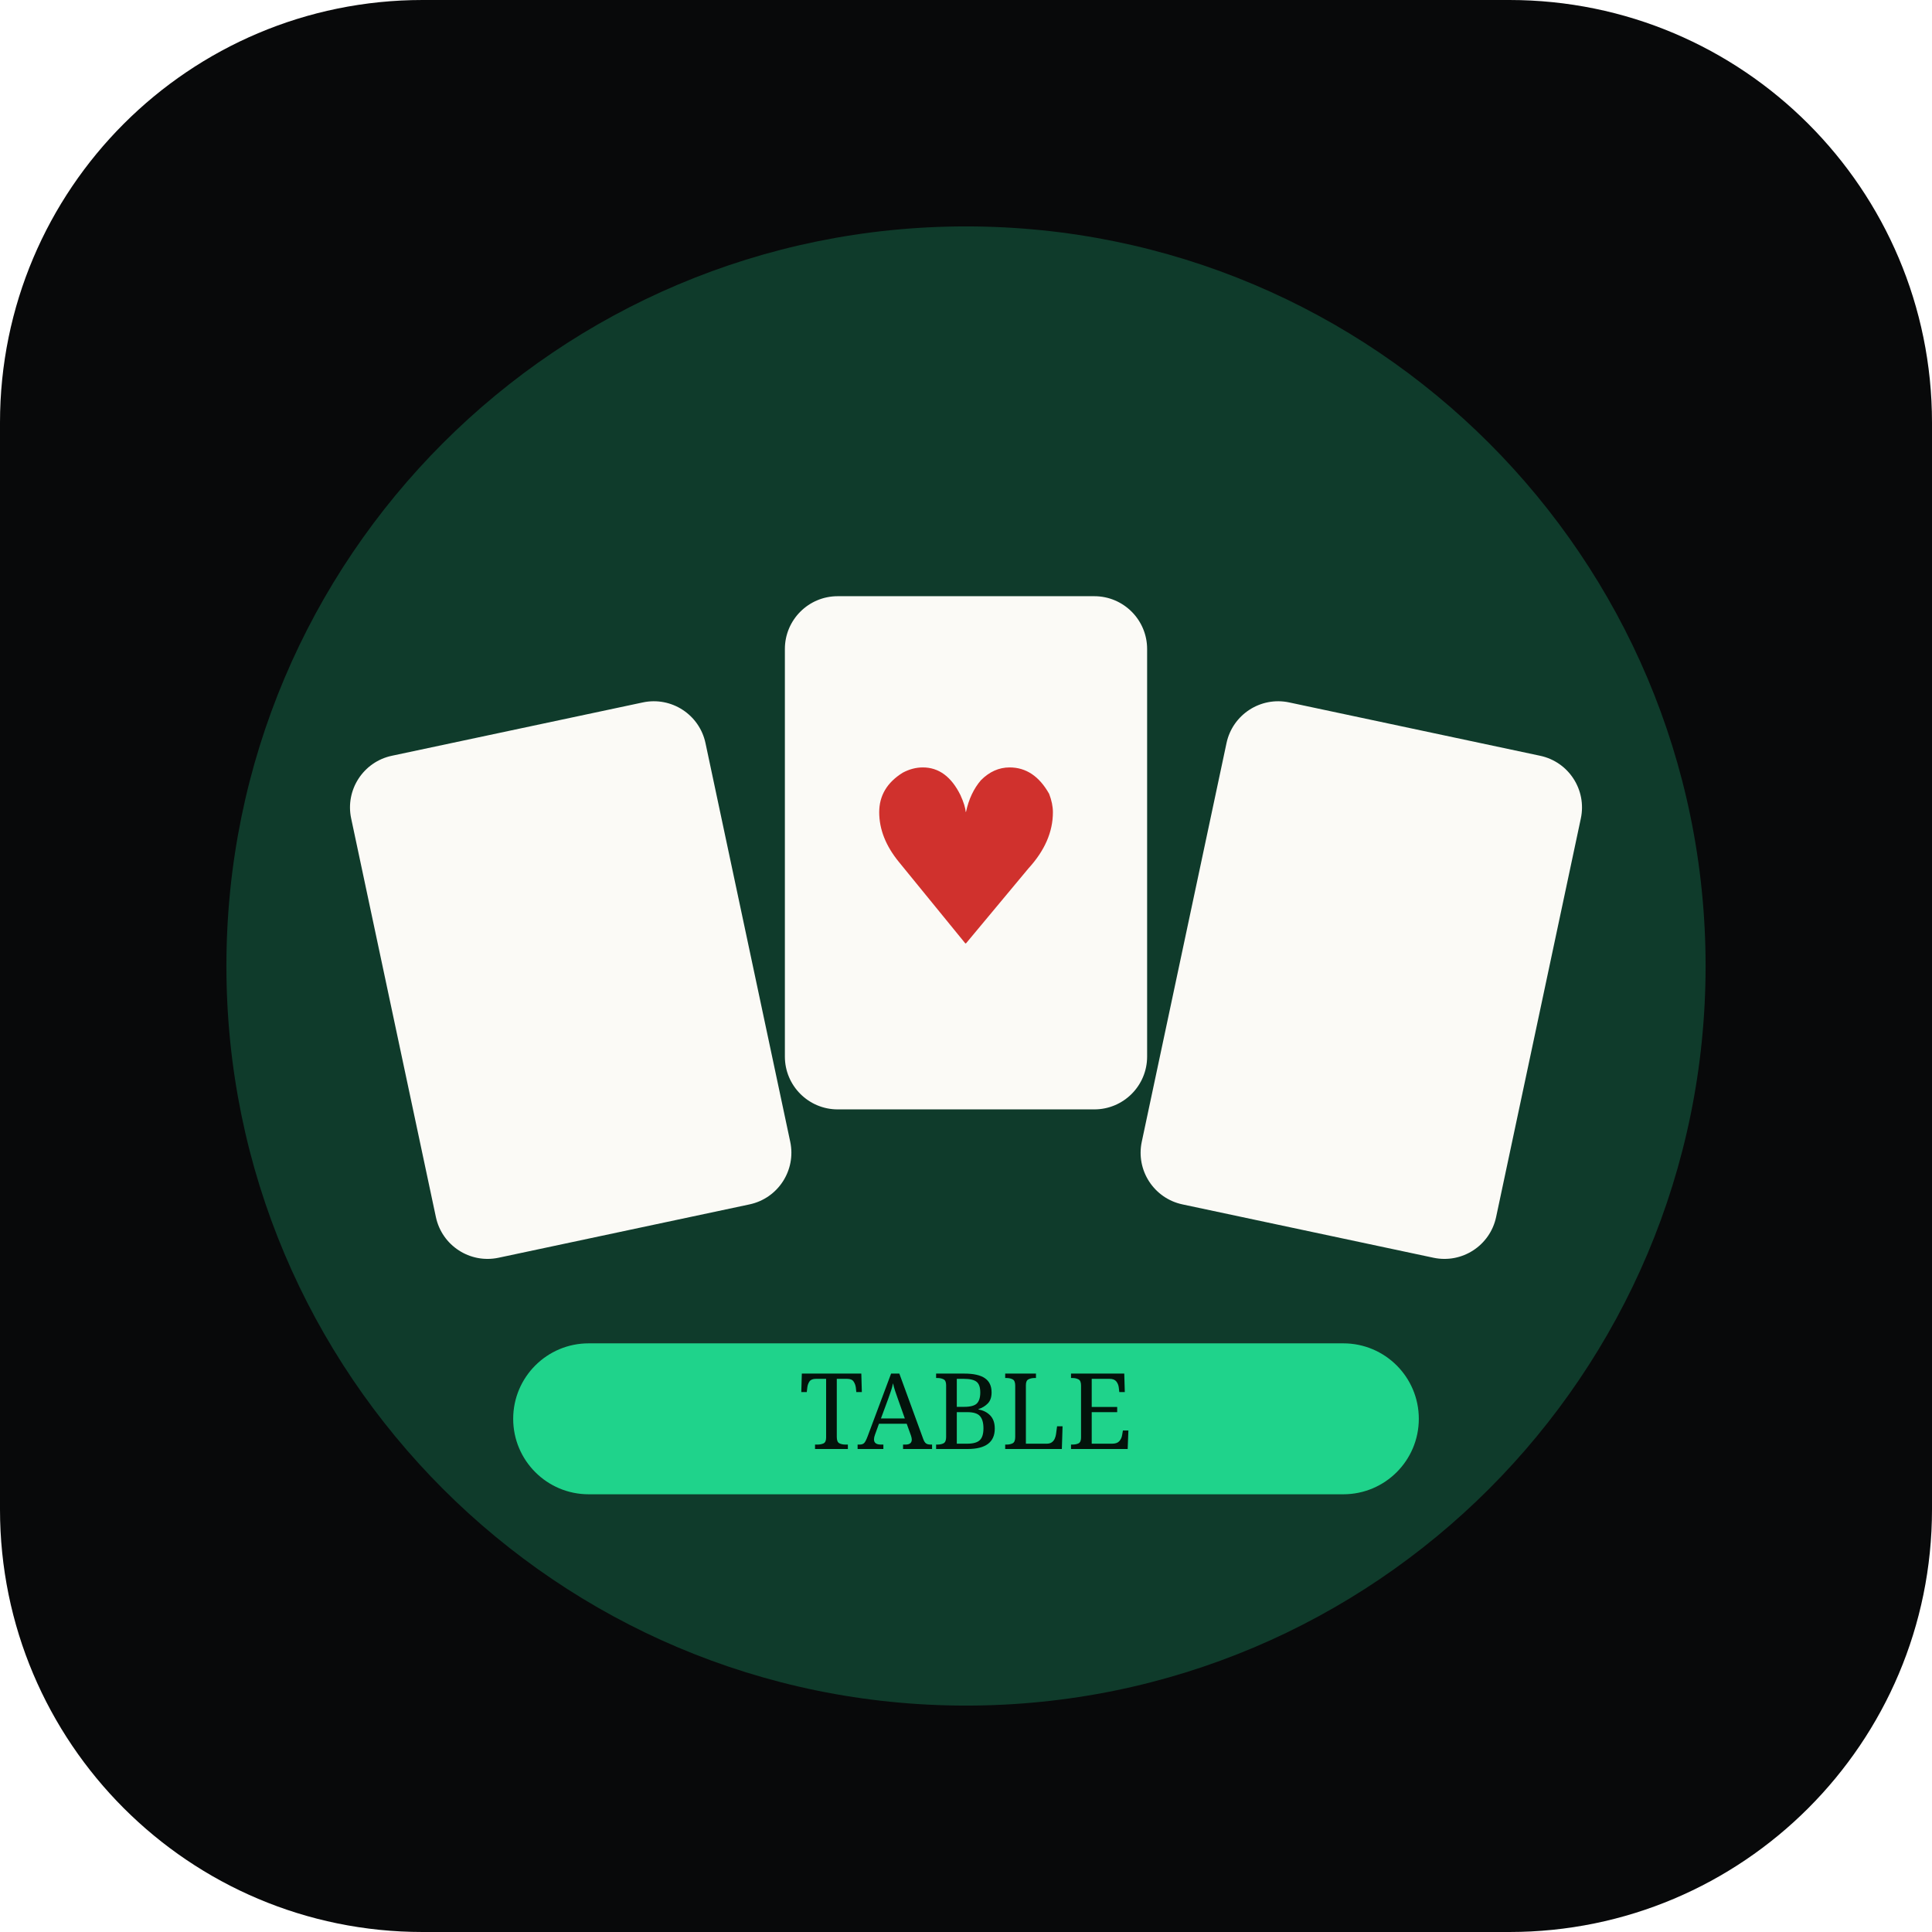
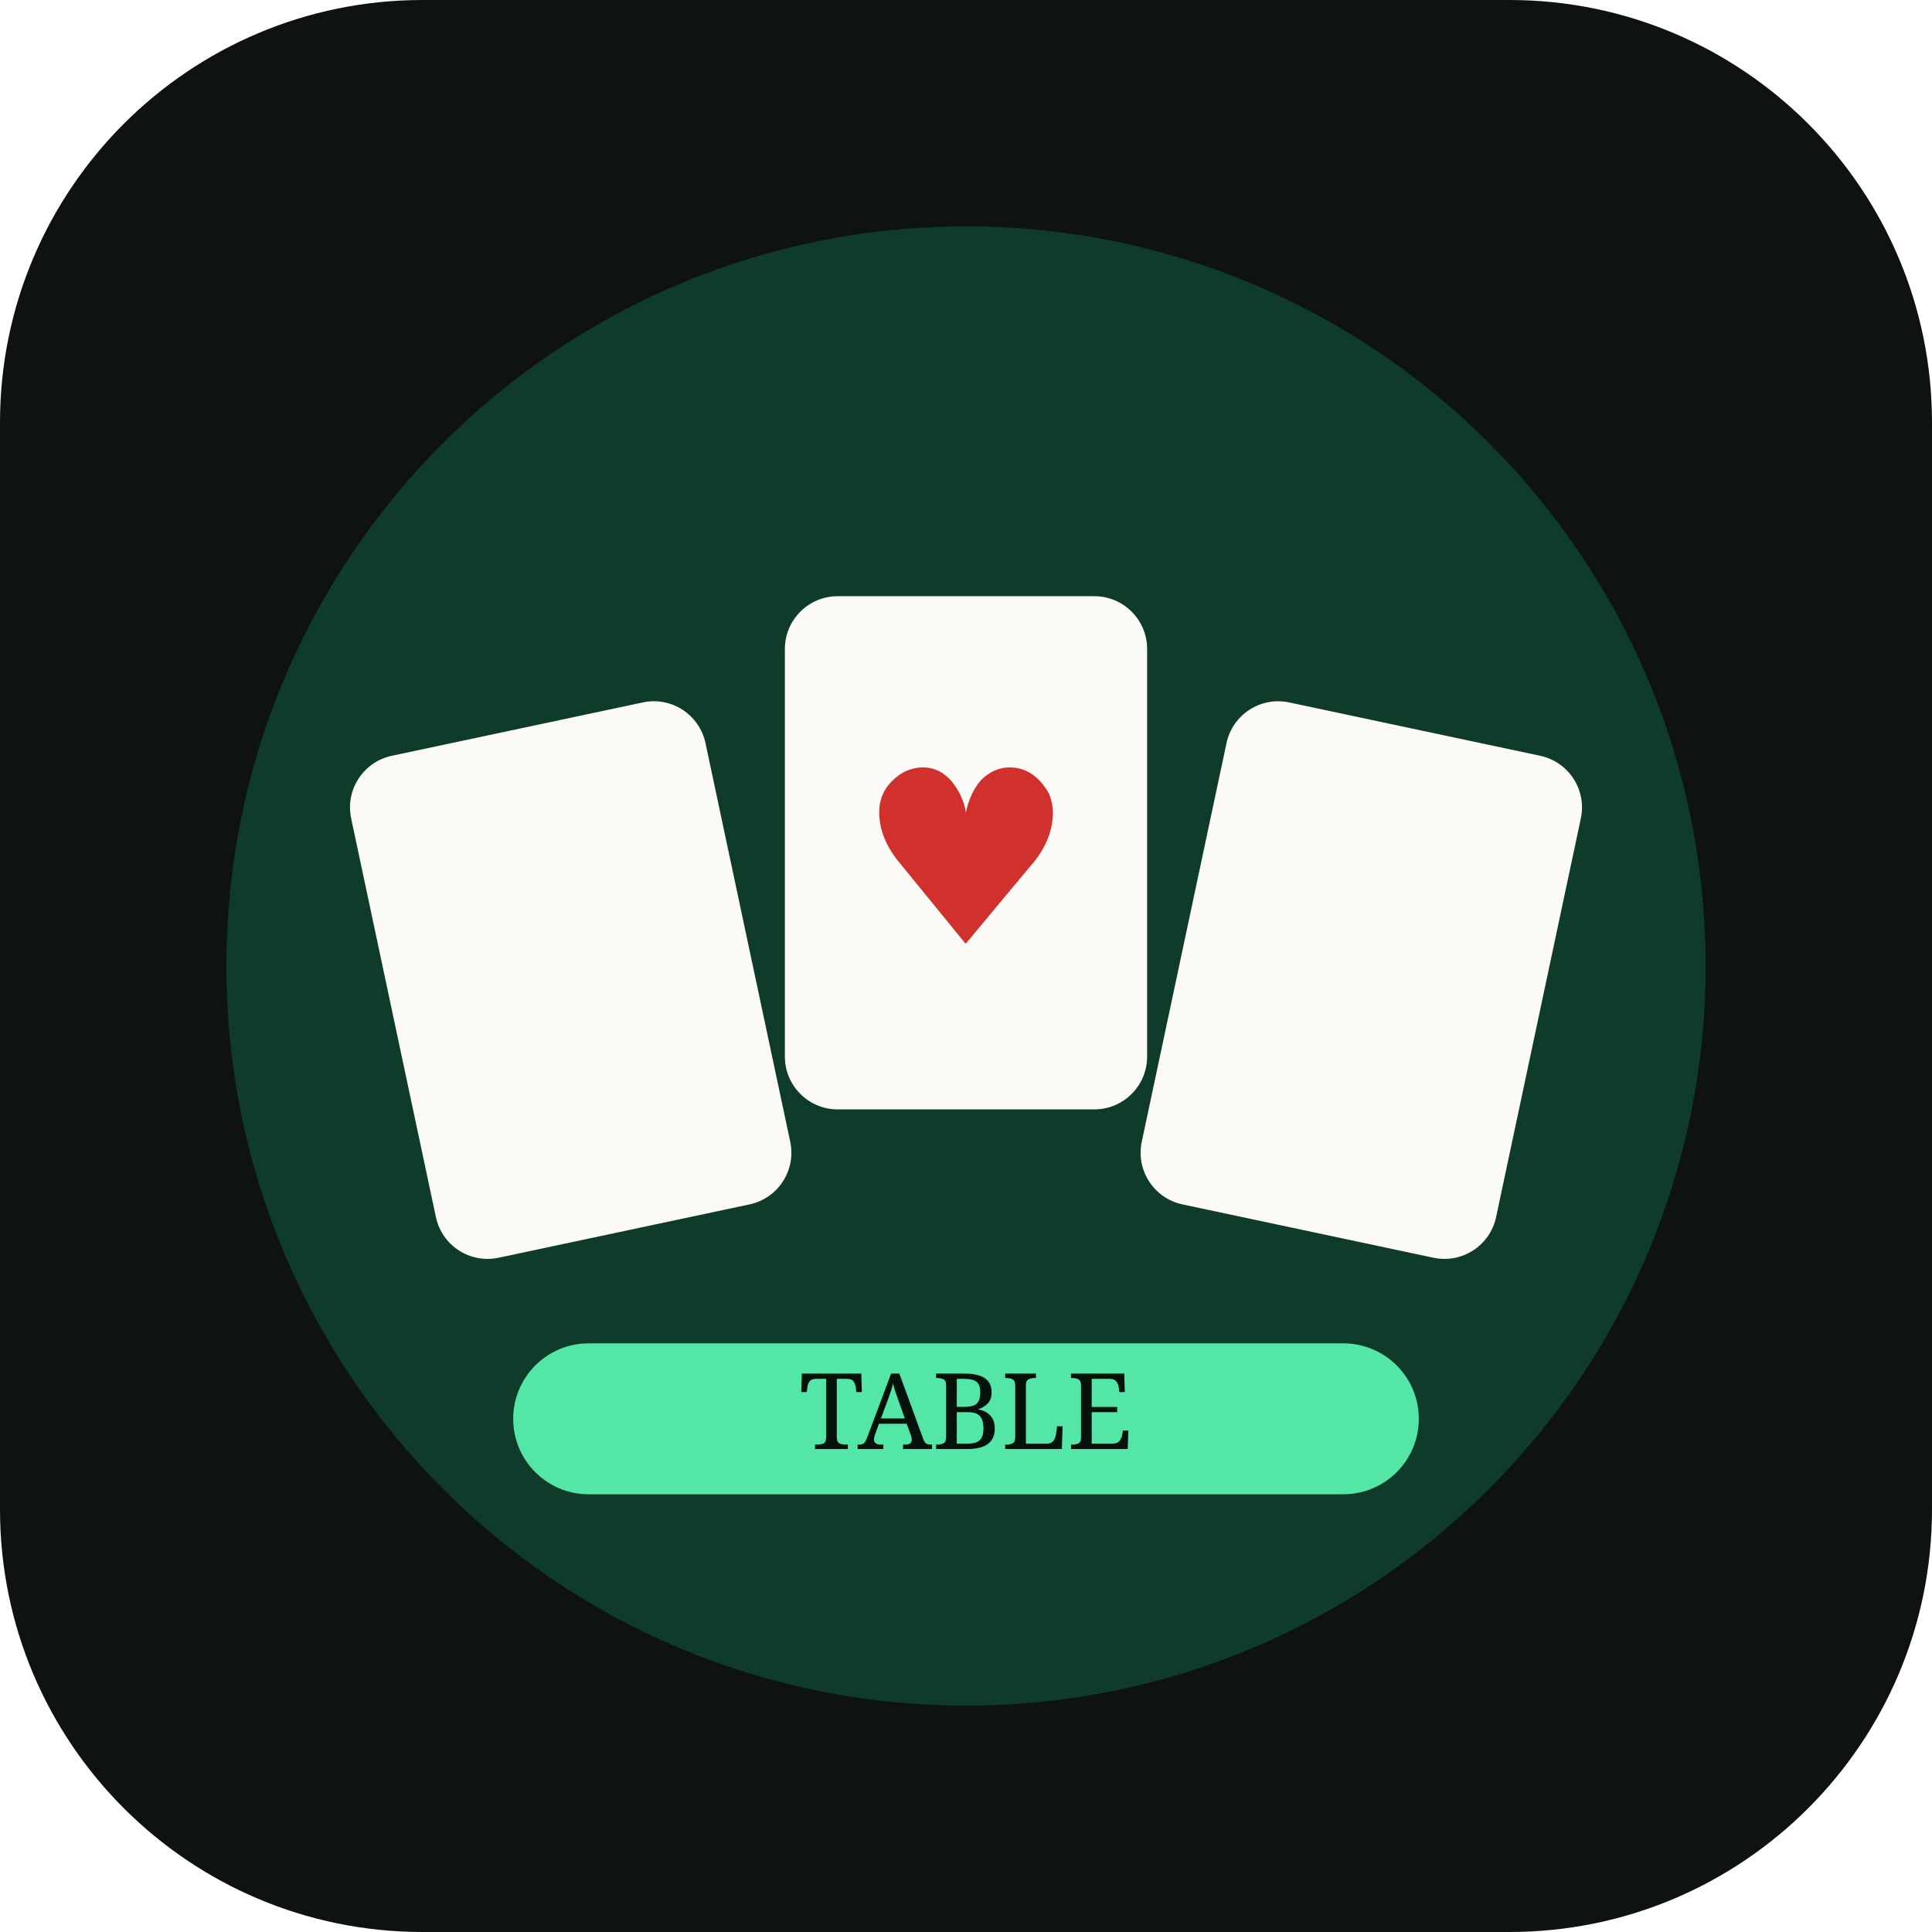
<svg xmlns="http://www.w3.org/2000/svg" viewBox="0 0 512 512">
-   <rect width="512" height="512" rx="112" fill="#08090a" />
+   <rect width="512" height="512" rx="112" fill="#0e1311" />
  <circle cx="256" cy="256" r="196" fill="#0f3b2b" />
  <g transform="translate(256 262)">
    <rect x="-150" y="-92" width="96" height="136" rx="14" fill="#fbfaf6" transform="rotate(-12)" />
    <rect x="-48" y="-104" width="96" height="136" rx="14" fill="#fbfaf6" />
    <rect x="54" y="-92" width="96" height="136" rx="14" fill="#fbfaf6" transform="rotate(12)" />
    <text x="0" y="-12" font-family="Georgia,serif" font-size="64" text-anchor="middle" fill="#d0312d">♥</text>
  </g>
-   <rect x="136" y="356" width="240" height="40" rx="20" fill="#1fd38b" />
+   <rect x="136" y="356" width="240" height="40" rx="20" fill="#53e6a7" />
  <text x="256" y="384" font-family="Georgia,serif" font-size="28" text-anchor="middle" fill="#03130b">TABLE</text>
</svg>
